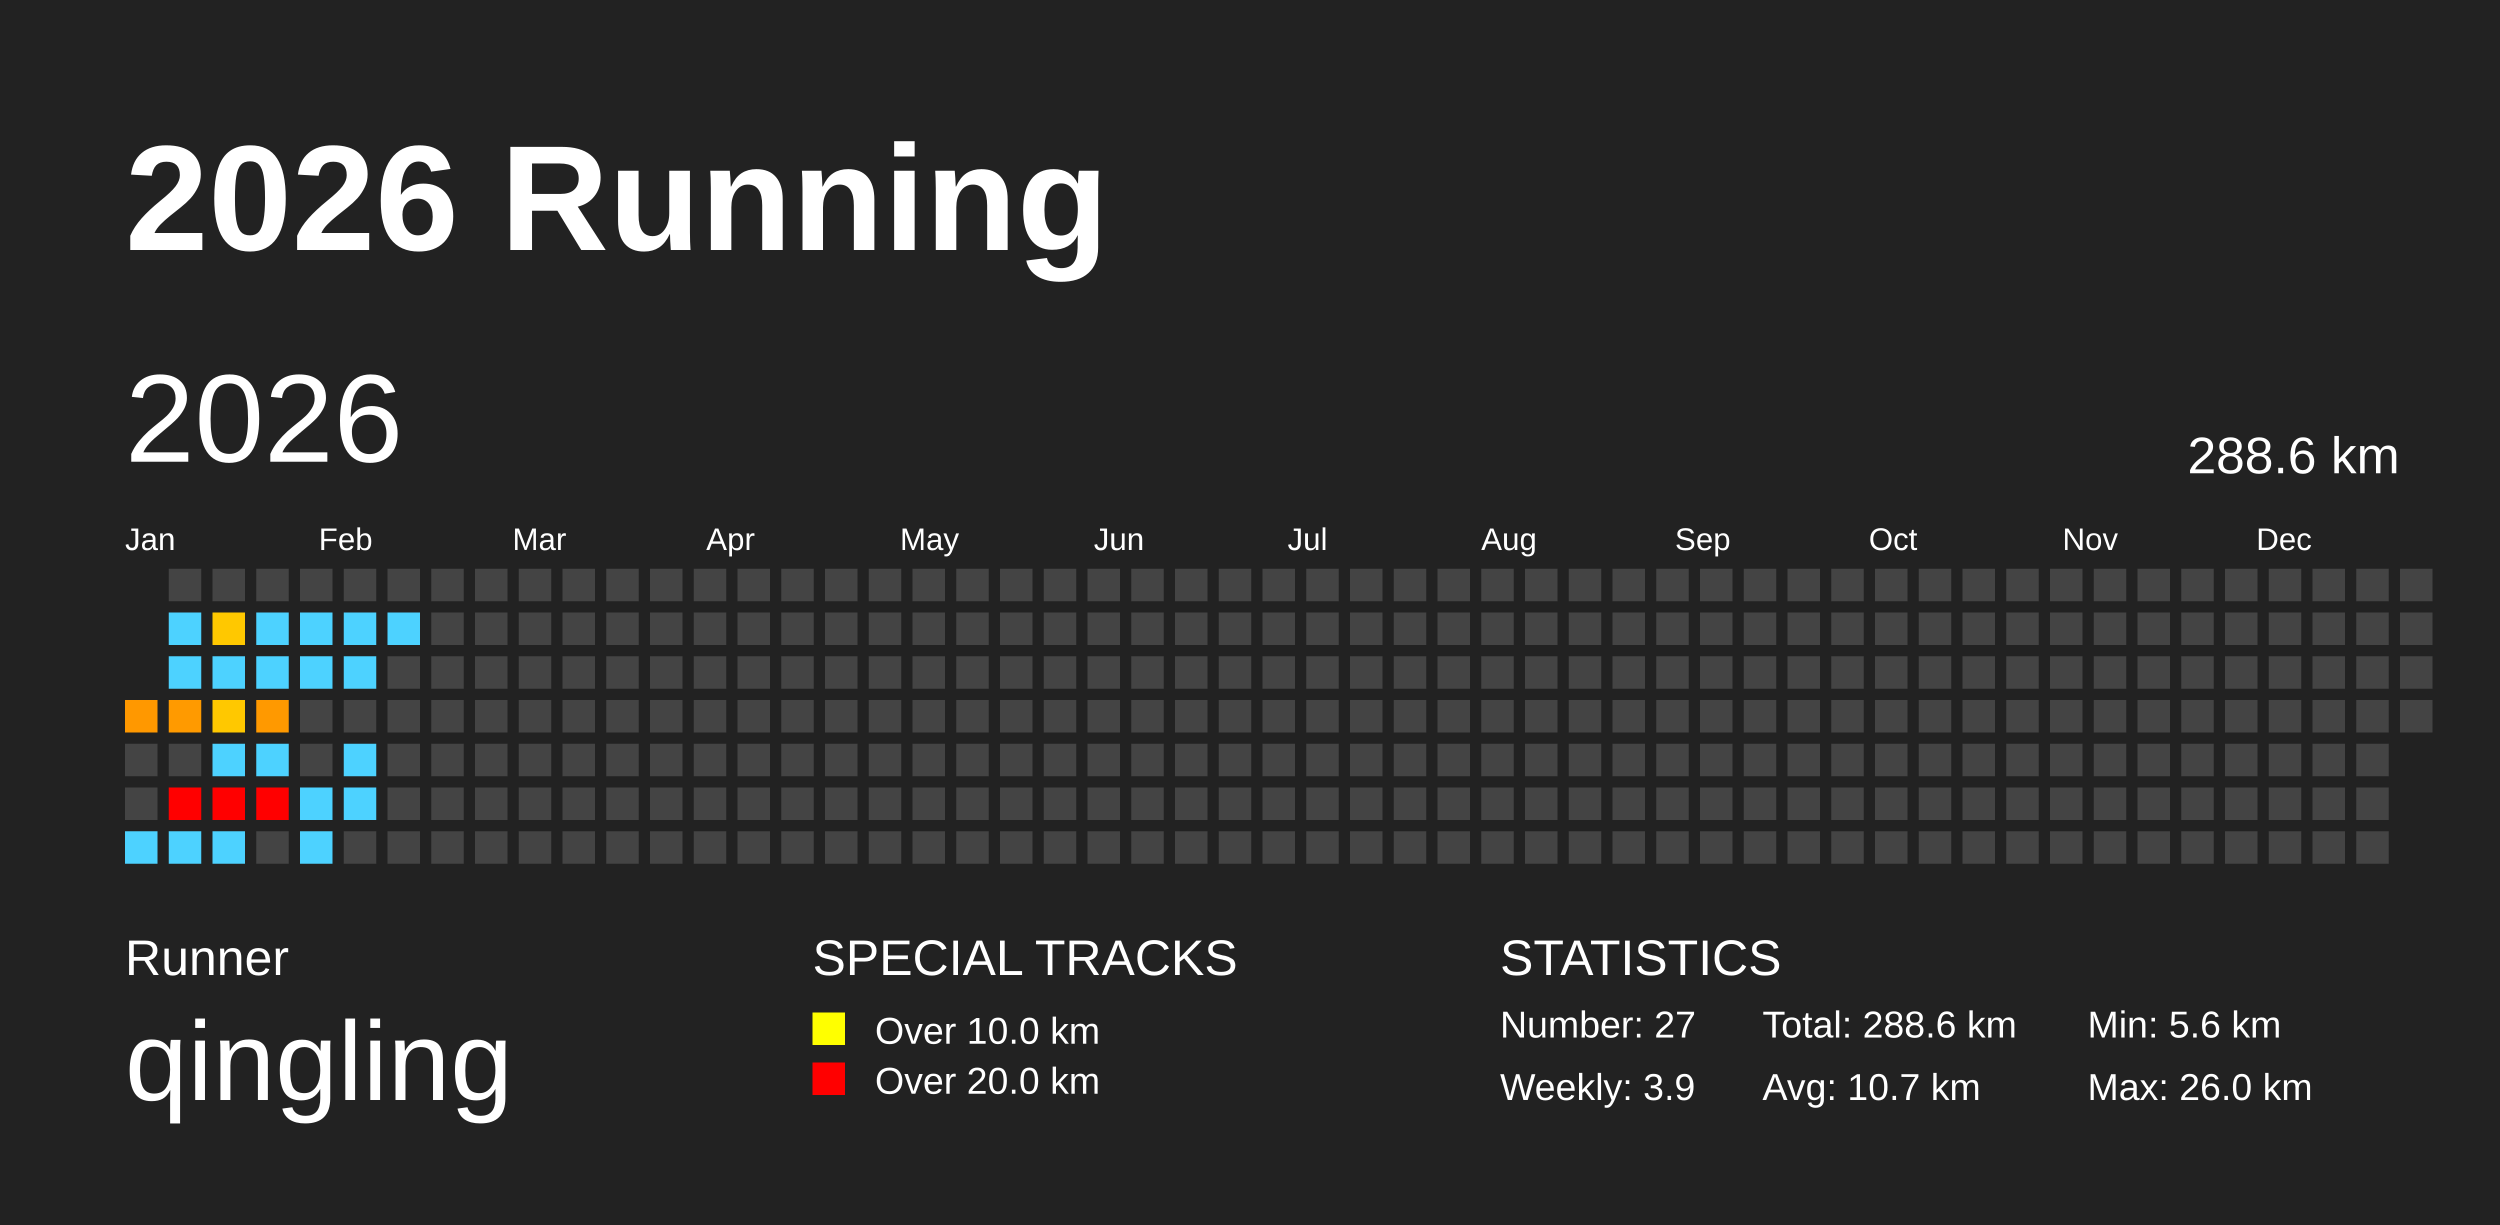
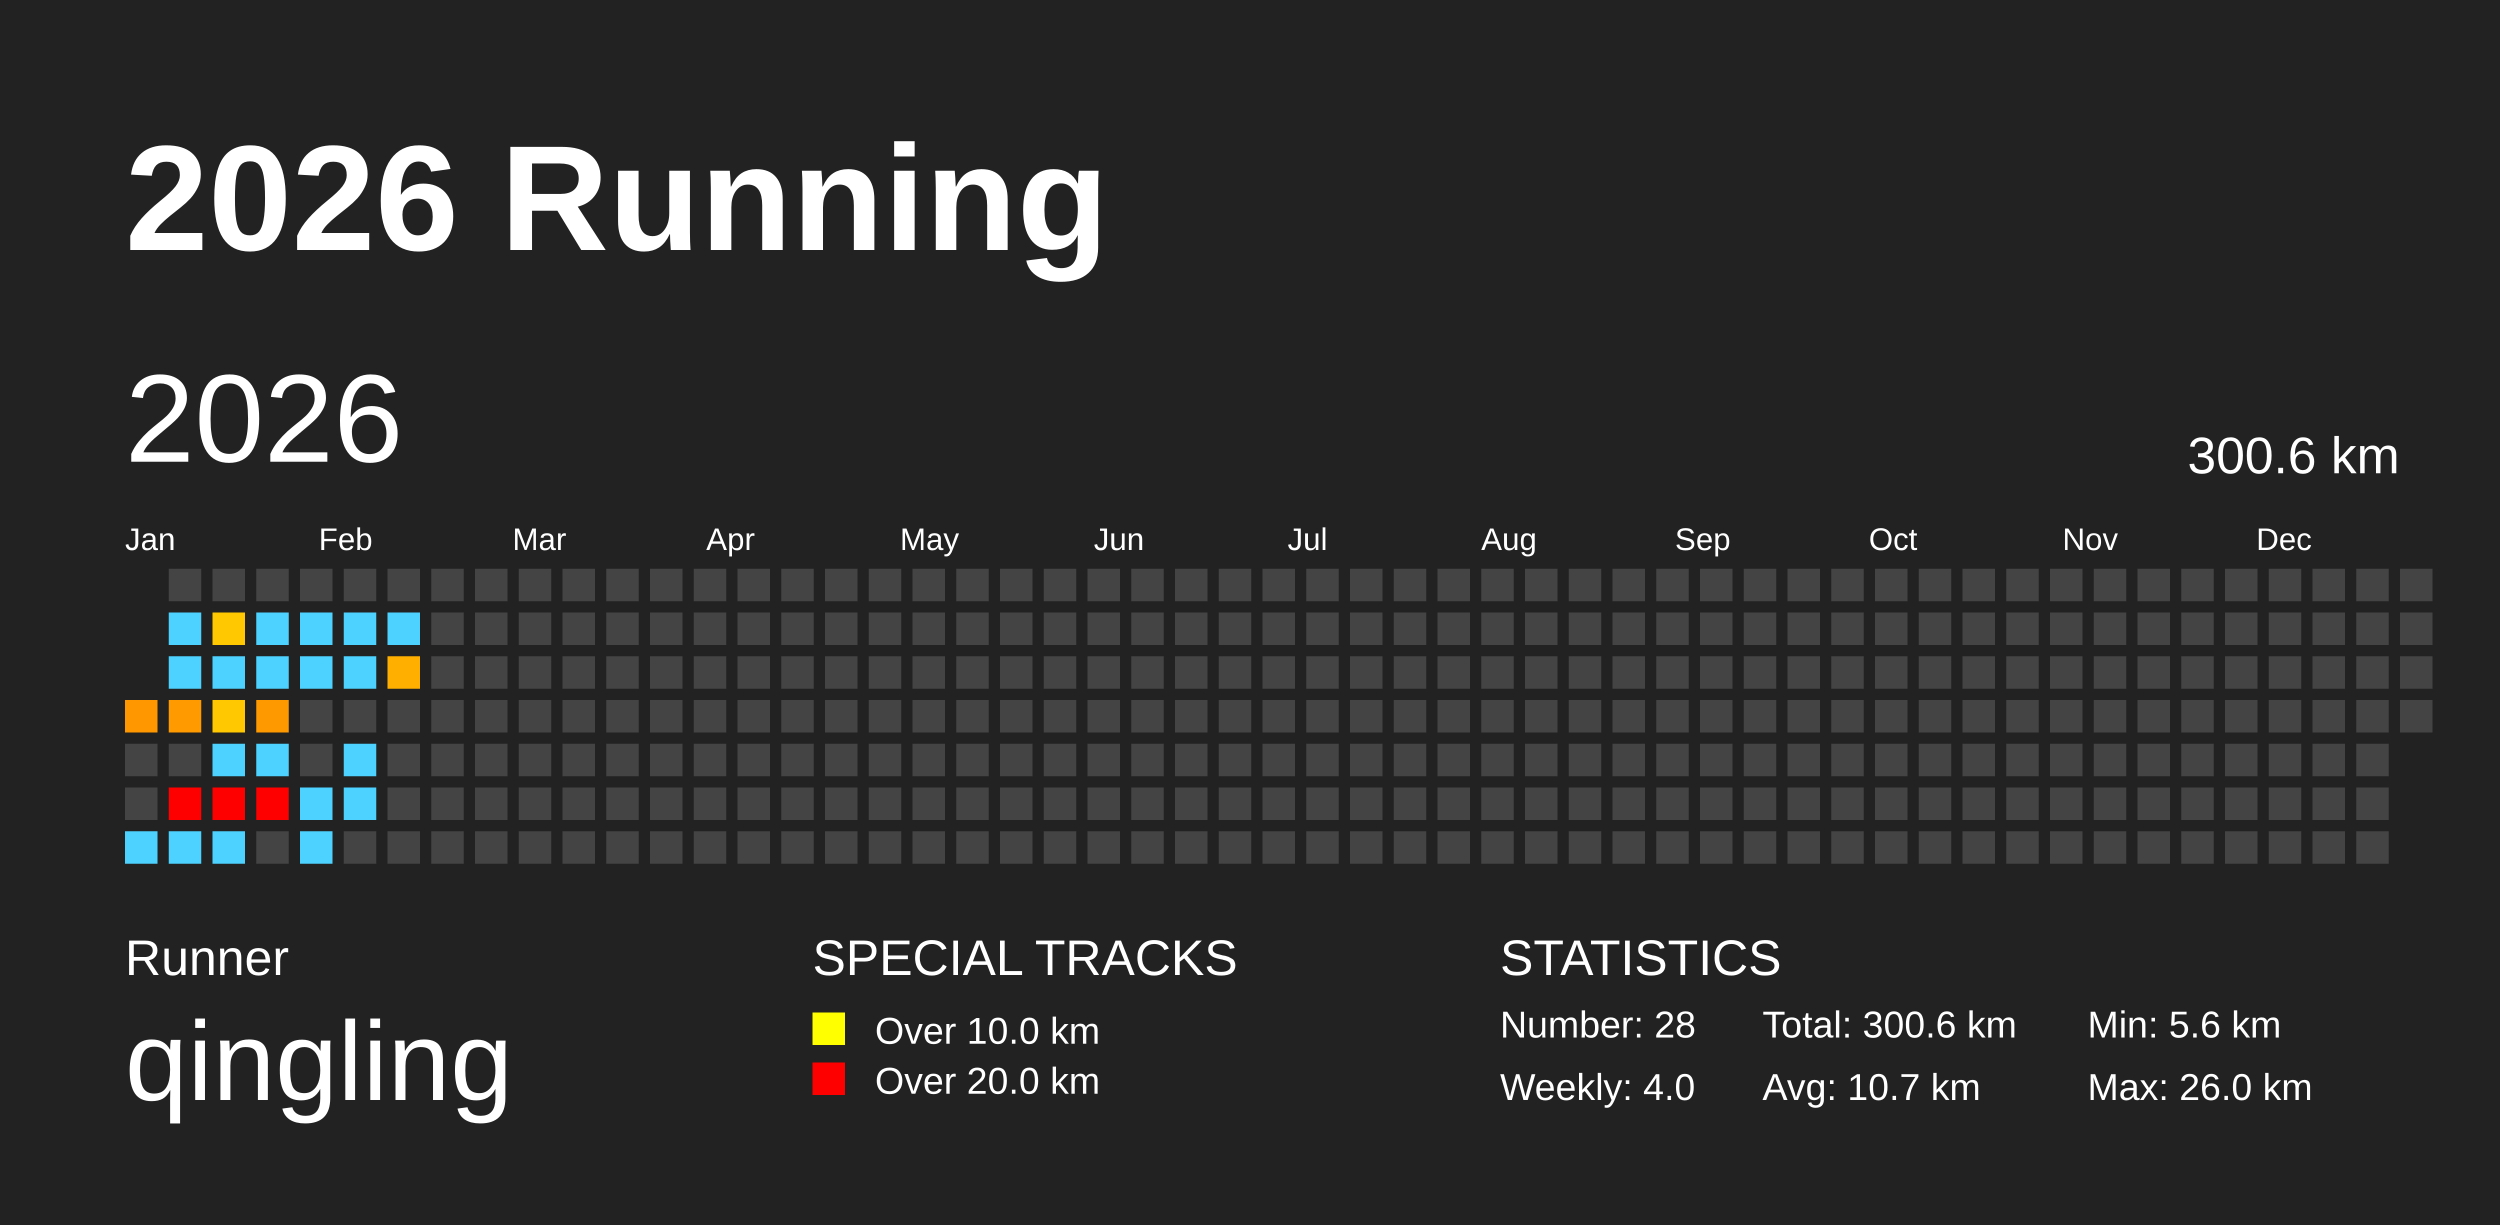
<svg xmlns="http://www.w3.org/2000/svg" baseProfile="full" height="98mm" version="1.1" viewBox="0,0,200,98" width="200mm">
  <defs />
  <rect fill="#222222" height="98" width="200" x="0" y="0" />
  <text fill="#FFFFFF" style="font-size:12px; font-family:Arial; font-weight:bold;" x="10" y="20">2026 Running</text>
  <text fill="#FFFFFF" style="font-size:4px; font-family:Arial" x="10" y="78">Runner</text>
  <text fill="#FFFFFF" style="font-size:9px; font-family:Arial" x="10" y="88">qingling</text>
  <text fill="#FFFFFF" style="font-size:4px; font-family:Arial" x="65" y="78">SPECIAL TRACKS</text>
  <rect fill="yellow" height="2.6" width="2.6" x="65" y="81" />
  <text fill="#FFFFFF" style="font-size:3px; font-family:Arial" x="70" y="83.5">Over 10.0 km</text>
  <rect fill="red" height="2.6" width="2.6" x="65" y="85" />
  <text fill="#FFFFFF" style="font-size:3px; font-family:Arial" x="70" y="87.5">Over 20.0 km</text>
  <text fill="#FFFFFF" style="font-size:4px; font-family:Arial" x="120" y="78">STATISTICS</text>
-   <text fill="#FFFFFF" style="font-size:3px; font-family:Arial" x="120" y="83">Number: 27</text>
-   <text fill="#FFFFFF" style="font-size:3px; font-family:Arial" x="120" y="88">Weekly: 3.9</text>
-   <text fill="#FFFFFF" style="font-size:3px; font-family:Arial" x="141" y="83">Total: 288.6 km</text>
+   <text fill="#FFFFFF" style="font-size:3px; font-family:Arial" x="120" y="83">Number: 28</text>
+   <text fill="#FFFFFF" style="font-size:3px; font-family:Arial" x="120" y="88">Weekly: 4.0</text>
+   <text fill="#FFFFFF" style="font-size:3px; font-family:Arial" x="141" y="83">Total: 300.6 km</text>
  <text fill="#FFFFFF" style="font-size:3px; font-family:Arial" x="141" y="88">Avg: 10.7 km</text>
  <text fill="#FFFFFF" style="font-size:3px; font-family:Arial" x="167" y="83">Min: 5.6 km</text>
  <text fill="#FFFFFF" style="font-size:3px; font-family:Arial" x="167" y="88">Max: 26.0 km</text>
  <text dominant-baseline="hanging" fill="#FFFFFF" style="font-size:10.0px; font-family:Arial;" x="10" y="30">2026</text>
-   <text dominant-baseline="hanging" fill="#FFFFFF" style="font-size:4.125px; font-family:Arial;" x="175" y="35">288.6 km</text>
+   <text dominant-baseline="hanging" fill="#FFFFFF" style="font-size:4.125px; font-family:Arial;" x="175" y="35">300.6 km</text>
  <text fill="#FFFFFF" style="font-size:2.5px; font-family:Arial" x="10.0" y="44">Jan</text>
  <text fill="#FFFFFF" style="font-size:2.5px; font-family:Arial" x="25.5" y="44">Feb</text>
  <text fill="#FFFFFF" style="font-size:2.5px; font-family:Arial" x="41.0" y="44">Mar</text>
  <text fill="#FFFFFF" style="font-size:2.5px; font-family:Arial" x="56.5" y="44">Apr</text>
  <text fill="#FFFFFF" style="font-size:2.5px; font-family:Arial" x="72.0" y="44">May</text>
  <text fill="#FFFFFF" style="font-size:2.5px; font-family:Arial" x="87.5" y="44">Jun</text>
  <text fill="#FFFFFF" style="font-size:2.5px; font-family:Arial" x="103.0" y="44">Jul</text>
  <text fill="#FFFFFF" style="font-size:2.5px; font-family:Arial" x="118.5" y="44">Aug</text>
  <text fill="#FFFFFF" style="font-size:2.5px; font-family:Arial" x="134.0" y="44">Sep</text>
  <text fill="#FFFFFF" style="font-size:2.5px; font-family:Arial" x="149.5" y="44">Oct</text>
  <text fill="#FFFFFF" style="font-size:2.5px; font-family:Arial" x="165.0" y="44">Nov</text>
  <text fill="#FFFFFF" style="font-size:2.5px; font-family:Arial" x="180.5" y="44">Dec</text>
  <rect fill="#ff9800" height="2.6" width="2.6" x="10.0" y="56.0" />
  <rect fill="#444444" height="2.6" width="2.6" x="10.0" y="59.5" />
  <rect fill="#444444" height="2.6" width="2.6" x="10.0" y="63.0" />
  <rect fill="#4dd2ff" height="2.6" width="2.6" x="10.0" y="66.5" />
  <rect fill="#444444" height="2.6" width="2.6" x="13.5" y="45.5" />
  <rect fill="#4dd2ff" height="2.6" width="2.6" x="13.5" y="49.0" />
  <rect fill="#4dd2ff" height="2.6" width="2.6" x="13.5" y="52.5" />
  <rect fill="#ff9a00" height="2.6" width="2.6" x="13.5" y="56.0" />
  <rect fill="#444444" height="2.6" width="2.6" x="13.5" y="59.5" />
  <rect fill="red" height="2.6" width="2.6" x="13.5" y="63.0" />
  <rect fill="#4dd2ff" height="2.6" width="2.6" x="13.5" y="66.5" />
  <rect fill="#444444" height="2.6" width="2.6" x="17.0" y="45.5" />
  <rect fill="#ffc800" height="2.6" width="2.6" x="17.0" y="49.0" />
  <rect fill="#4dd2ff" height="2.6" width="2.6" x="17.0" y="52.5" />
  <rect fill="#ffc800" height="2.6" width="2.6" x="17.0" y="56.0" />
  <rect fill="#4dd2ff" height="2.6" width="2.6" x="17.0" y="59.5" />
  <rect fill="red" height="2.6" width="2.6" x="17.0" y="63.0" />
  <rect fill="#4dd2ff" height="2.6" width="2.6" x="17.0" y="66.5" />
  <rect fill="#444444" height="2.6" width="2.6" x="20.5" y="45.5" />
  <rect fill="#4dd2ff" height="2.6" width="2.6" x="20.5" y="49.0" />
  <rect fill="#4dd2ff" height="2.6" width="2.6" x="20.5" y="52.5" />
  <rect fill="#ff9900" height="2.6" width="2.6" x="20.5" y="56.0" />
  <rect fill="#4dd2ff" height="2.6" width="2.6" x="20.5" y="59.5" />
  <rect fill="red" height="2.6" width="2.6" x="20.5" y="63.0" />
  <rect fill="#444444" height="2.6" width="2.6" x="20.5" y="66.5" />
  <rect fill="#444444" height="2.6" width="2.6" x="24.0" y="45.5" />
  <rect fill="#4dd2ff" height="2.6" width="2.6" x="24.0" y="49.0" />
  <rect fill="#4dd2ff" height="2.6" width="2.6" x="24.0" y="52.5" />
  <rect fill="#444444" height="2.6" width="2.6" x="24.0" y="56.0" />
  <rect fill="#444444" height="2.6" width="2.6" x="24.0" y="59.5" />
  <rect fill="#4dd2ff" height="2.6" width="2.6" x="24.0" y="63.0" />
  <rect fill="#4dd2ff" height="2.6" width="2.6" x="24.0" y="66.5" />
  <rect fill="#444444" height="2.6" width="2.6" x="27.5" y="45.5" />
  <rect fill="#4dd2ff" height="2.6" width="2.6" x="27.5" y="49.0" />
  <rect fill="#4dd2ff" height="2.6" width="2.6" x="27.5" y="52.5" />
  <rect fill="#444444" height="2.6" width="2.6" x="27.5" y="56.0" />
  <rect fill="#4dd2ff" height="2.6" width="2.6" x="27.5" y="59.5" />
  <rect fill="#4dd2ff" height="2.6" width="2.6" x="27.5" y="63.0" />
  <rect fill="#444444" height="2.6" width="2.6" x="27.5" y="66.5" />
  <rect fill="#444444" height="2.6" width="2.6" x="31.0" y="45.5" />
  <rect fill="#4dd2ff" height="2.6" width="2.6" x="31.0" y="49.0" />
-   <rect fill="#444444" height="2.6" width="2.6" x="31.0" y="52.5" />
+   <rect fill="#ffaf00" height="2.6" width="2.6" x="31.0" y="52.5" />
  <rect fill="#444444" height="2.6" width="2.6" x="31.0" y="56.0" />
  <rect fill="#444444" height="2.6" width="2.6" x="31.0" y="59.5" />
  <rect fill="#444444" height="2.6" width="2.6" x="31.0" y="63.0" />
  <rect fill="#444444" height="2.6" width="2.6" x="31.0" y="66.5" />
  <rect fill="#444444" height="2.6" width="2.6" x="34.5" y="45.5" />
  <rect fill="#444444" height="2.6" width="2.6" x="34.5" y="49.0" />
  <rect fill="#444444" height="2.6" width="2.6" x="34.5" y="52.5" />
  <rect fill="#444444" height="2.6" width="2.6" x="34.5" y="56.0" />
  <rect fill="#444444" height="2.6" width="2.6" x="34.5" y="59.5" />
  <rect fill="#444444" height="2.6" width="2.6" x="34.5" y="63.0" />
  <rect fill="#444444" height="2.6" width="2.6" x="34.5" y="66.5" />
  <rect fill="#444444" height="2.6" width="2.6" x="38.0" y="45.5" />
  <rect fill="#444444" height="2.6" width="2.6" x="38.0" y="49.0" />
  <rect fill="#444444" height="2.6" width="2.6" x="38.0" y="52.5" />
  <rect fill="#444444" height="2.6" width="2.6" x="38.0" y="56.0" />
  <rect fill="#444444" height="2.6" width="2.6" x="38.0" y="59.5" />
  <rect fill="#444444" height="2.6" width="2.6" x="38.0" y="63.0" />
  <rect fill="#444444" height="2.6" width="2.6" x="38.0" y="66.5" />
  <rect fill="#444444" height="2.6" width="2.6" x="41.5" y="45.5" />
  <rect fill="#444444" height="2.6" width="2.6" x="41.5" y="49.0" />
  <rect fill="#444444" height="2.6" width="2.6" x="41.5" y="52.5" />
  <rect fill="#444444" height="2.6" width="2.6" x="41.5" y="56.0" />
  <rect fill="#444444" height="2.6" width="2.6" x="41.5" y="59.5" />
  <rect fill="#444444" height="2.6" width="2.6" x="41.5" y="63.0" />
  <rect fill="#444444" height="2.6" width="2.6" x="41.5" y="66.5" />
  <rect fill="#444444" height="2.6" width="2.6" x="45.0" y="45.5" />
  <rect fill="#444444" height="2.6" width="2.6" x="45.0" y="49.0" />
  <rect fill="#444444" height="2.6" width="2.6" x="45.0" y="52.5" />
  <rect fill="#444444" height="2.6" width="2.6" x="45.0" y="56.0" />
  <rect fill="#444444" height="2.6" width="2.6" x="45.0" y="59.5" />
  <rect fill="#444444" height="2.6" width="2.6" x="45.0" y="63.0" />
  <rect fill="#444444" height="2.6" width="2.6" x="45.0" y="66.5" />
  <rect fill="#444444" height="2.6" width="2.6" x="48.5" y="45.5" />
  <rect fill="#444444" height="2.6" width="2.6" x="48.5" y="49.0" />
  <rect fill="#444444" height="2.6" width="2.6" x="48.5" y="52.5" />
  <rect fill="#444444" height="2.6" width="2.6" x="48.5" y="56.0" />
  <rect fill="#444444" height="2.6" width="2.6" x="48.5" y="59.5" />
  <rect fill="#444444" height="2.6" width="2.6" x="48.5" y="63.0" />
  <rect fill="#444444" height="2.6" width="2.6" x="48.5" y="66.5" />
  <rect fill="#444444" height="2.6" width="2.6" x="52.0" y="45.5" />
  <rect fill="#444444" height="2.6" width="2.6" x="52.0" y="49.0" />
  <rect fill="#444444" height="2.6" width="2.6" x="52.0" y="52.5" />
  <rect fill="#444444" height="2.6" width="2.6" x="52.0" y="56.0" />
  <rect fill="#444444" height="2.6" width="2.6" x="52.0" y="59.5" />
  <rect fill="#444444" height="2.6" width="2.6" x="52.0" y="63.0" />
  <rect fill="#444444" height="2.6" width="2.6" x="52.0" y="66.5" />
  <rect fill="#444444" height="2.6" width="2.6" x="55.5" y="45.5" />
  <rect fill="#444444" height="2.6" width="2.6" x="55.5" y="49.0" />
  <rect fill="#444444" height="2.6" width="2.6" x="55.5" y="52.5" />
  <rect fill="#444444" height="2.6" width="2.6" x="55.5" y="56.0" />
  <rect fill="#444444" height="2.6" width="2.6" x="55.5" y="59.5" />
  <rect fill="#444444" height="2.6" width="2.6" x="55.5" y="63.0" />
  <rect fill="#444444" height="2.6" width="2.6" x="55.5" y="66.5" />
  <rect fill="#444444" height="2.6" width="2.6" x="59.0" y="45.5" />
  <rect fill="#444444" height="2.6" width="2.6" x="59.0" y="49.0" />
  <rect fill="#444444" height="2.6" width="2.6" x="59.0" y="52.5" />
  <rect fill="#444444" height="2.6" width="2.6" x="59.0" y="56.0" />
  <rect fill="#444444" height="2.6" width="2.6" x="59.0" y="59.5" />
  <rect fill="#444444" height="2.6" width="2.6" x="59.0" y="63.0" />
  <rect fill="#444444" height="2.6" width="2.6" x="59.0" y="66.5" />
  <rect fill="#444444" height="2.6" width="2.6" x="62.5" y="45.5" />
  <rect fill="#444444" height="2.6" width="2.6" x="62.5" y="49.0" />
  <rect fill="#444444" height="2.6" width="2.6" x="62.5" y="52.5" />
  <rect fill="#444444" height="2.6" width="2.6" x="62.5" y="56.0" />
  <rect fill="#444444" height="2.6" width="2.6" x="62.5" y="59.5" />
  <rect fill="#444444" height="2.6" width="2.6" x="62.5" y="63.0" />
  <rect fill="#444444" height="2.6" width="2.6" x="62.5" y="66.5" />
  <rect fill="#444444" height="2.6" width="2.6" x="66.0" y="45.5" />
  <rect fill="#444444" height="2.6" width="2.6" x="66.0" y="49.0" />
  <rect fill="#444444" height="2.6" width="2.6" x="66.0" y="52.5" />
  <rect fill="#444444" height="2.6" width="2.6" x="66.0" y="56.0" />
  <rect fill="#444444" height="2.6" width="2.6" x="66.0" y="59.5" />
  <rect fill="#444444" height="2.6" width="2.6" x="66.0" y="63.0" />
  <rect fill="#444444" height="2.6" width="2.6" x="66.0" y="66.5" />
  <rect fill="#444444" height="2.6" width="2.6" x="69.5" y="45.5" />
  <rect fill="#444444" height="2.6" width="2.6" x="69.5" y="49.0" />
  <rect fill="#444444" height="2.6" width="2.6" x="69.5" y="52.5" />
  <rect fill="#444444" height="2.6" width="2.6" x="69.5" y="56.0" />
  <rect fill="#444444" height="2.6" width="2.6" x="69.5" y="59.5" />
  <rect fill="#444444" height="2.6" width="2.6" x="69.5" y="63.0" />
  <rect fill="#444444" height="2.6" width="2.6" x="69.5" y="66.5" />
  <rect fill="#444444" height="2.6" width="2.6" x="73.0" y="45.5" />
  <rect fill="#444444" height="2.6" width="2.6" x="73.0" y="49.0" />
  <rect fill="#444444" height="2.6" width="2.6" x="73.0" y="52.5" />
  <rect fill="#444444" height="2.6" width="2.6" x="73.0" y="56.0" />
  <rect fill="#444444" height="2.6" width="2.6" x="73.0" y="59.5" />
  <rect fill="#444444" height="2.6" width="2.6" x="73.0" y="63.0" />
  <rect fill="#444444" height="2.6" width="2.6" x="73.0" y="66.5" />
  <rect fill="#444444" height="2.6" width="2.6" x="76.5" y="45.5" />
  <rect fill="#444444" height="2.6" width="2.6" x="76.5" y="49.0" />
  <rect fill="#444444" height="2.6" width="2.6" x="76.5" y="52.5" />
  <rect fill="#444444" height="2.6" width="2.6" x="76.5" y="56.0" />
  <rect fill="#444444" height="2.6" width="2.6" x="76.5" y="59.5" />
  <rect fill="#444444" height="2.6" width="2.6" x="76.5" y="63.0" />
  <rect fill="#444444" height="2.6" width="2.6" x="76.5" y="66.5" />
  <rect fill="#444444" height="2.6" width="2.6" x="80.0" y="45.5" />
  <rect fill="#444444" height="2.6" width="2.6" x="80.0" y="49.0" />
  <rect fill="#444444" height="2.6" width="2.6" x="80.0" y="52.5" />
  <rect fill="#444444" height="2.6" width="2.6" x="80.0" y="56.0" />
  <rect fill="#444444" height="2.6" width="2.6" x="80.0" y="59.5" />
  <rect fill="#444444" height="2.6" width="2.6" x="80.0" y="63.0" />
  <rect fill="#444444" height="2.6" width="2.6" x="80.0" y="66.5" />
  <rect fill="#444444" height="2.6" width="2.6" x="83.5" y="45.5" />
  <rect fill="#444444" height="2.6" width="2.6" x="83.5" y="49.0" />
  <rect fill="#444444" height="2.6" width="2.6" x="83.5" y="52.5" />
  <rect fill="#444444" height="2.6" width="2.6" x="83.5" y="56.0" />
  <rect fill="#444444" height="2.6" width="2.6" x="83.5" y="59.5" />
  <rect fill="#444444" height="2.6" width="2.6" x="83.5" y="63.0" />
  <rect fill="#444444" height="2.6" width="2.6" x="83.5" y="66.5" />
  <rect fill="#444444" height="2.6" width="2.6" x="87.0" y="45.5" />
  <rect fill="#444444" height="2.6" width="2.6" x="87.0" y="49.0" />
  <rect fill="#444444" height="2.6" width="2.6" x="87.0" y="52.5" />
  <rect fill="#444444" height="2.6" width="2.6" x="87.0" y="56.0" />
  <rect fill="#444444" height="2.6" width="2.6" x="87.0" y="59.5" />
  <rect fill="#444444" height="2.6" width="2.6" x="87.0" y="63.0" />
  <rect fill="#444444" height="2.6" width="2.6" x="87.0" y="66.5" />
  <rect fill="#444444" height="2.6" width="2.6" x="90.5" y="45.5" />
  <rect fill="#444444" height="2.6" width="2.6" x="90.5" y="49.0" />
  <rect fill="#444444" height="2.6" width="2.6" x="90.5" y="52.5" />
  <rect fill="#444444" height="2.6" width="2.6" x="90.5" y="56.0" />
  <rect fill="#444444" height="2.6" width="2.6" x="90.5" y="59.5" />
  <rect fill="#444444" height="2.6" width="2.6" x="90.5" y="63.0" />
  <rect fill="#444444" height="2.6" width="2.6" x="90.5" y="66.5" />
  <rect fill="#444444" height="2.6" width="2.6" x="94.0" y="45.5" />
  <rect fill="#444444" height="2.6" width="2.6" x="94.0" y="49.0" />
  <rect fill="#444444" height="2.6" width="2.6" x="94.0" y="52.5" />
  <rect fill="#444444" height="2.6" width="2.6" x="94.0" y="56.0" />
  <rect fill="#444444" height="2.6" width="2.6" x="94.0" y="59.5" />
  <rect fill="#444444" height="2.6" width="2.6" x="94.0" y="63.0" />
  <rect fill="#444444" height="2.6" width="2.6" x="94.0" y="66.5" />
  <rect fill="#444444" height="2.6" width="2.6" x="97.5" y="45.5" />
  <rect fill="#444444" height="2.6" width="2.6" x="97.5" y="49.0" />
  <rect fill="#444444" height="2.6" width="2.6" x="97.5" y="52.5" />
  <rect fill="#444444" height="2.6" width="2.6" x="97.5" y="56.0" />
  <rect fill="#444444" height="2.6" width="2.6" x="97.5" y="59.5" />
  <rect fill="#444444" height="2.6" width="2.6" x="97.5" y="63.0" />
  <rect fill="#444444" height="2.6" width="2.6" x="97.5" y="66.5" />
  <rect fill="#444444" height="2.6" width="2.6" x="101.0" y="45.5" />
  <rect fill="#444444" height="2.6" width="2.6" x="101.0" y="49.0" />
  <rect fill="#444444" height="2.6" width="2.6" x="101.0" y="52.5" />
  <rect fill="#444444" height="2.6" width="2.6" x="101.0" y="56.0" />
  <rect fill="#444444" height="2.6" width="2.6" x="101.0" y="59.5" />
  <rect fill="#444444" height="2.6" width="2.6" x="101.0" y="63.0" />
  <rect fill="#444444" height="2.6" width="2.6" x="101.0" y="66.5" />
  <rect fill="#444444" height="2.6" width="2.6" x="104.5" y="45.5" />
  <rect fill="#444444" height="2.6" width="2.6" x="104.5" y="49.0" />
  <rect fill="#444444" height="2.6" width="2.6" x="104.5" y="52.5" />
  <rect fill="#444444" height="2.6" width="2.6" x="104.5" y="56.0" />
  <rect fill="#444444" height="2.6" width="2.6" x="104.5" y="59.5" />
  <rect fill="#444444" height="2.6" width="2.6" x="104.5" y="63.0" />
  <rect fill="#444444" height="2.6" width="2.6" x="104.5" y="66.5" />
  <rect fill="#444444" height="2.6" width="2.6" x="108.0" y="45.5" />
  <rect fill="#444444" height="2.6" width="2.6" x="108.0" y="49.0" />
  <rect fill="#444444" height="2.6" width="2.6" x="108.0" y="52.5" />
  <rect fill="#444444" height="2.6" width="2.6" x="108.0" y="56.0" />
  <rect fill="#444444" height="2.6" width="2.6" x="108.0" y="59.5" />
  <rect fill="#444444" height="2.6" width="2.6" x="108.0" y="63.0" />
  <rect fill="#444444" height="2.6" width="2.6" x="108.0" y="66.5" />
  <rect fill="#444444" height="2.6" width="2.6" x="111.5" y="45.5" />
  <rect fill="#444444" height="2.6" width="2.6" x="111.5" y="49.0" />
  <rect fill="#444444" height="2.6" width="2.6" x="111.5" y="52.5" />
  <rect fill="#444444" height="2.6" width="2.6" x="111.5" y="56.0" />
  <rect fill="#444444" height="2.6" width="2.6" x="111.5" y="59.5" />
  <rect fill="#444444" height="2.6" width="2.6" x="111.5" y="63.0" />
  <rect fill="#444444" height="2.6" width="2.6" x="111.5" y="66.5" />
  <rect fill="#444444" height="2.6" width="2.6" x="115.0" y="45.5" />
  <rect fill="#444444" height="2.6" width="2.6" x="115.0" y="49.0" />
  <rect fill="#444444" height="2.6" width="2.6" x="115.0" y="52.5" />
  <rect fill="#444444" height="2.6" width="2.6" x="115.0" y="56.0" />
  <rect fill="#444444" height="2.6" width="2.6" x="115.0" y="59.5" />
  <rect fill="#444444" height="2.6" width="2.6" x="115.0" y="63.0" />
  <rect fill="#444444" height="2.6" width="2.6" x="115.0" y="66.5" />
  <rect fill="#444444" height="2.6" width="2.6" x="118.5" y="45.5" />
  <rect fill="#444444" height="2.6" width="2.6" x="118.5" y="49.0" />
  <rect fill="#444444" height="2.6" width="2.6" x="118.5" y="52.5" />
  <rect fill="#444444" height="2.6" width="2.6" x="118.5" y="56.0" />
  <rect fill="#444444" height="2.6" width="2.6" x="118.5" y="59.5" />
  <rect fill="#444444" height="2.6" width="2.6" x="118.5" y="63.0" />
  <rect fill="#444444" height="2.6" width="2.6" x="118.5" y="66.5" />
  <rect fill="#444444" height="2.6" width="2.6" x="122.0" y="45.5" />
  <rect fill="#444444" height="2.6" width="2.6" x="122.0" y="49.0" />
  <rect fill="#444444" height="2.6" width="2.6" x="122.0" y="52.5" />
  <rect fill="#444444" height="2.6" width="2.6" x="122.0" y="56.0" />
  <rect fill="#444444" height="2.6" width="2.6" x="122.0" y="59.5" />
  <rect fill="#444444" height="2.6" width="2.6" x="122.0" y="63.0" />
  <rect fill="#444444" height="2.6" width="2.6" x="122.0" y="66.5" />
  <rect fill="#444444" height="2.6" width="2.6" x="125.5" y="45.5" />
  <rect fill="#444444" height="2.6" width="2.6" x="125.5" y="49.0" />
  <rect fill="#444444" height="2.6" width="2.6" x="125.5" y="52.5" />
  <rect fill="#444444" height="2.6" width="2.6" x="125.5" y="56.0" />
  <rect fill="#444444" height="2.6" width="2.6" x="125.5" y="59.5" />
  <rect fill="#444444" height="2.6" width="2.6" x="125.5" y="63.0" />
  <rect fill="#444444" height="2.6" width="2.6" x="125.5" y="66.5" />
  <rect fill="#444444" height="2.6" width="2.6" x="129.0" y="45.5" />
  <rect fill="#444444" height="2.6" width="2.6" x="129.0" y="49.0" />
  <rect fill="#444444" height="2.6" width="2.6" x="129.0" y="52.5" />
  <rect fill="#444444" height="2.6" width="2.6" x="129.0" y="56.0" />
  <rect fill="#444444" height="2.6" width="2.6" x="129.0" y="59.5" />
  <rect fill="#444444" height="2.6" width="2.6" x="129.0" y="63.0" />
  <rect fill="#444444" height="2.6" width="2.6" x="129.0" y="66.5" />
  <rect fill="#444444" height="2.6" width="2.6" x="132.5" y="45.5" />
  <rect fill="#444444" height="2.6" width="2.6" x="132.5" y="49.0" />
  <rect fill="#444444" height="2.6" width="2.6" x="132.5" y="52.5" />
  <rect fill="#444444" height="2.6" width="2.6" x="132.5" y="56.0" />
  <rect fill="#444444" height="2.6" width="2.6" x="132.5" y="59.5" />
  <rect fill="#444444" height="2.6" width="2.6" x="132.5" y="63.0" />
  <rect fill="#444444" height="2.6" width="2.6" x="132.5" y="66.5" />
  <rect fill="#444444" height="2.6" width="2.6" x="136.0" y="45.5" />
  <rect fill="#444444" height="2.6" width="2.6" x="136.0" y="49.0" />
  <rect fill="#444444" height="2.6" width="2.6" x="136.0" y="52.5" />
  <rect fill="#444444" height="2.6" width="2.6" x="136.0" y="56.0" />
  <rect fill="#444444" height="2.6" width="2.6" x="136.0" y="59.5" />
  <rect fill="#444444" height="2.6" width="2.6" x="136.0" y="63.0" />
  <rect fill="#444444" height="2.6" width="2.6" x="136.0" y="66.5" />
  <rect fill="#444444" height="2.6" width="2.6" x="139.5" y="45.5" />
  <rect fill="#444444" height="2.6" width="2.6" x="139.5" y="49.0" />
  <rect fill="#444444" height="2.6" width="2.6" x="139.5" y="52.5" />
  <rect fill="#444444" height="2.6" width="2.6" x="139.5" y="56.0" />
  <rect fill="#444444" height="2.6" width="2.6" x="139.5" y="59.5" />
  <rect fill="#444444" height="2.6" width="2.6" x="139.5" y="63.0" />
  <rect fill="#444444" height="2.6" width="2.6" x="139.5" y="66.5" />
  <rect fill="#444444" height="2.6" width="2.6" x="143.0" y="45.5" />
  <rect fill="#444444" height="2.6" width="2.6" x="143.0" y="49.0" />
  <rect fill="#444444" height="2.6" width="2.6" x="143.0" y="52.5" />
  <rect fill="#444444" height="2.6" width="2.6" x="143.0" y="56.0" />
  <rect fill="#444444" height="2.6" width="2.6" x="143.0" y="59.5" />
  <rect fill="#444444" height="2.6" width="2.6" x="143.0" y="63.0" />
  <rect fill="#444444" height="2.6" width="2.6" x="143.0" y="66.5" />
  <rect fill="#444444" height="2.6" width="2.6" x="146.5" y="45.5" />
  <rect fill="#444444" height="2.6" width="2.6" x="146.5" y="49.0" />
  <rect fill="#444444" height="2.6" width="2.6" x="146.5" y="52.5" />
  <rect fill="#444444" height="2.6" width="2.6" x="146.5" y="56.0" />
  <rect fill="#444444" height="2.6" width="2.6" x="146.5" y="59.5" />
  <rect fill="#444444" height="2.6" width="2.6" x="146.5" y="63.0" />
  <rect fill="#444444" height="2.6" width="2.6" x="146.5" y="66.5" />
  <rect fill="#444444" height="2.6" width="2.6" x="150.0" y="45.5" />
  <rect fill="#444444" height="2.6" width="2.6" x="150.0" y="49.0" />
  <rect fill="#444444" height="2.6" width="2.6" x="150.0" y="52.5" />
  <rect fill="#444444" height="2.6" width="2.6" x="150.0" y="56.0" />
  <rect fill="#444444" height="2.6" width="2.6" x="150.0" y="59.5" />
  <rect fill="#444444" height="2.6" width="2.6" x="150.0" y="63.0" />
  <rect fill="#444444" height="2.6" width="2.6" x="150.0" y="66.5" />
  <rect fill="#444444" height="2.6" width="2.6" x="153.5" y="45.5" />
  <rect fill="#444444" height="2.6" width="2.6" x="153.5" y="49.0" />
  <rect fill="#444444" height="2.6" width="2.6" x="153.5" y="52.5" />
  <rect fill="#444444" height="2.6" width="2.6" x="153.5" y="56.0" />
  <rect fill="#444444" height="2.6" width="2.6" x="153.5" y="59.5" />
  <rect fill="#444444" height="2.6" width="2.6" x="153.5" y="63.0" />
  <rect fill="#444444" height="2.6" width="2.6" x="153.5" y="66.5" />
  <rect fill="#444444" height="2.6" width="2.6" x="157.0" y="45.5" />
  <rect fill="#444444" height="2.6" width="2.6" x="157.0" y="49.0" />
  <rect fill="#444444" height="2.6" width="2.6" x="157.0" y="52.5" />
  <rect fill="#444444" height="2.6" width="2.6" x="157.0" y="56.0" />
  <rect fill="#444444" height="2.6" width="2.6" x="157.0" y="59.5" />
  <rect fill="#444444" height="2.6" width="2.6" x="157.0" y="63.0" />
  <rect fill="#444444" height="2.6" width="2.6" x="157.0" y="66.5" />
  <rect fill="#444444" height="2.6" width="2.6" x="160.5" y="45.5" />
  <rect fill="#444444" height="2.6" width="2.6" x="160.5" y="49.0" />
  <rect fill="#444444" height="2.6" width="2.6" x="160.5" y="52.5" />
  <rect fill="#444444" height="2.6" width="2.6" x="160.5" y="56.0" />
  <rect fill="#444444" height="2.6" width="2.6" x="160.5" y="59.5" />
  <rect fill="#444444" height="2.6" width="2.6" x="160.5" y="63.0" />
  <rect fill="#444444" height="2.6" width="2.6" x="160.5" y="66.5" />
  <rect fill="#444444" height="2.6" width="2.6" x="164.0" y="45.5" />
  <rect fill="#444444" height="2.6" width="2.6" x="164.0" y="49.0" />
  <rect fill="#444444" height="2.6" width="2.6" x="164.0" y="52.5" />
  <rect fill="#444444" height="2.6" width="2.6" x="164.0" y="56.0" />
  <rect fill="#444444" height="2.6" width="2.6" x="164.0" y="59.5" />
  <rect fill="#444444" height="2.6" width="2.6" x="164.0" y="63.0" />
  <rect fill="#444444" height="2.6" width="2.6" x="164.0" y="66.5" />
  <rect fill="#444444" height="2.6" width="2.6" x="167.5" y="45.5" />
  <rect fill="#444444" height="2.6" width="2.6" x="167.5" y="49.0" />
  <rect fill="#444444" height="2.6" width="2.6" x="167.5" y="52.5" />
  <rect fill="#444444" height="2.6" width="2.6" x="167.5" y="56.0" />
  <rect fill="#444444" height="2.6" width="2.6" x="167.5" y="59.5" />
  <rect fill="#444444" height="2.6" width="2.6" x="167.5" y="63.0" />
  <rect fill="#444444" height="2.6" width="2.6" x="167.5" y="66.5" />
  <rect fill="#444444" height="2.6" width="2.6" x="171.0" y="45.5" />
  <rect fill="#444444" height="2.6" width="2.6" x="171.0" y="49.0" />
  <rect fill="#444444" height="2.6" width="2.6" x="171.0" y="52.5" />
  <rect fill="#444444" height="2.6" width="2.6" x="171.0" y="56.0" />
  <rect fill="#444444" height="2.6" width="2.6" x="171.0" y="59.5" />
  <rect fill="#444444" height="2.6" width="2.6" x="171.0" y="63.0" />
  <rect fill="#444444" height="2.6" width="2.6" x="171.0" y="66.5" />
  <rect fill="#444444" height="2.6" width="2.6" x="174.5" y="45.5" />
  <rect fill="#444444" height="2.6" width="2.6" x="174.5" y="49.0" />
  <rect fill="#444444" height="2.6" width="2.6" x="174.5" y="52.5" />
  <rect fill="#444444" height="2.6" width="2.6" x="174.5" y="56.0" />
  <rect fill="#444444" height="2.6" width="2.6" x="174.5" y="59.5" />
  <rect fill="#444444" height="2.6" width="2.6" x="174.5" y="63.0" />
  <rect fill="#444444" height="2.6" width="2.6" x="174.5" y="66.5" />
  <rect fill="#444444" height="2.6" width="2.6" x="178.0" y="45.5" />
  <rect fill="#444444" height="2.6" width="2.6" x="178.0" y="49.0" />
  <rect fill="#444444" height="2.6" width="2.6" x="178.0" y="52.5" />
  <rect fill="#444444" height="2.6" width="2.6" x="178.0" y="56.0" />
  <rect fill="#444444" height="2.6" width="2.6" x="178.0" y="59.5" />
  <rect fill="#444444" height="2.6" width="2.6" x="178.0" y="63.0" />
  <rect fill="#444444" height="2.6" width="2.6" x="178.0" y="66.5" />
  <rect fill="#444444" height="2.6" width="2.6" x="181.5" y="45.5" />
  <rect fill="#444444" height="2.6" width="2.6" x="181.5" y="49.0" />
  <rect fill="#444444" height="2.6" width="2.6" x="181.5" y="52.5" />
  <rect fill="#444444" height="2.6" width="2.6" x="181.5" y="56.0" />
  <rect fill="#444444" height="2.6" width="2.6" x="181.5" y="59.5" />
  <rect fill="#444444" height="2.6" width="2.6" x="181.5" y="63.0" />
  <rect fill="#444444" height="2.6" width="2.6" x="181.5" y="66.5" />
  <rect fill="#444444" height="2.6" width="2.6" x="185.0" y="45.5" />
  <rect fill="#444444" height="2.6" width="2.6" x="185.0" y="49.0" />
  <rect fill="#444444" height="2.6" width="2.6" x="185.0" y="52.5" />
  <rect fill="#444444" height="2.6" width="2.6" x="185.0" y="56.0" />
  <rect fill="#444444" height="2.6" width="2.6" x="185.0" y="59.5" />
  <rect fill="#444444" height="2.6" width="2.6" x="185.0" y="63.0" />
  <rect fill="#444444" height="2.6" width="2.6" x="185.0" y="66.5" />
  <rect fill="#444444" height="2.6" width="2.6" x="188.5" y="45.5" />
  <rect fill="#444444" height="2.6" width="2.6" x="188.5" y="49.0" />
  <rect fill="#444444" height="2.6" width="2.6" x="188.5" y="52.5" />
  <rect fill="#444444" height="2.6" width="2.6" x="188.5" y="56.0" />
  <rect fill="#444444" height="2.6" width="2.6" x="188.5" y="59.5" />
  <rect fill="#444444" height="2.6" width="2.6" x="188.5" y="63.0" />
  <rect fill="#444444" height="2.6" width="2.6" x="188.5" y="66.5" />
  <rect fill="#444444" height="2.6" width="2.6" x="192.0" y="45.5" />
  <rect fill="#444444" height="2.6" width="2.6" x="192.0" y="49.0" />
  <rect fill="#444444" height="2.6" width="2.6" x="192.0" y="52.5" />
  <rect fill="#444444" height="2.6" width="2.6" x="192.0" y="56.0" />
</svg>
